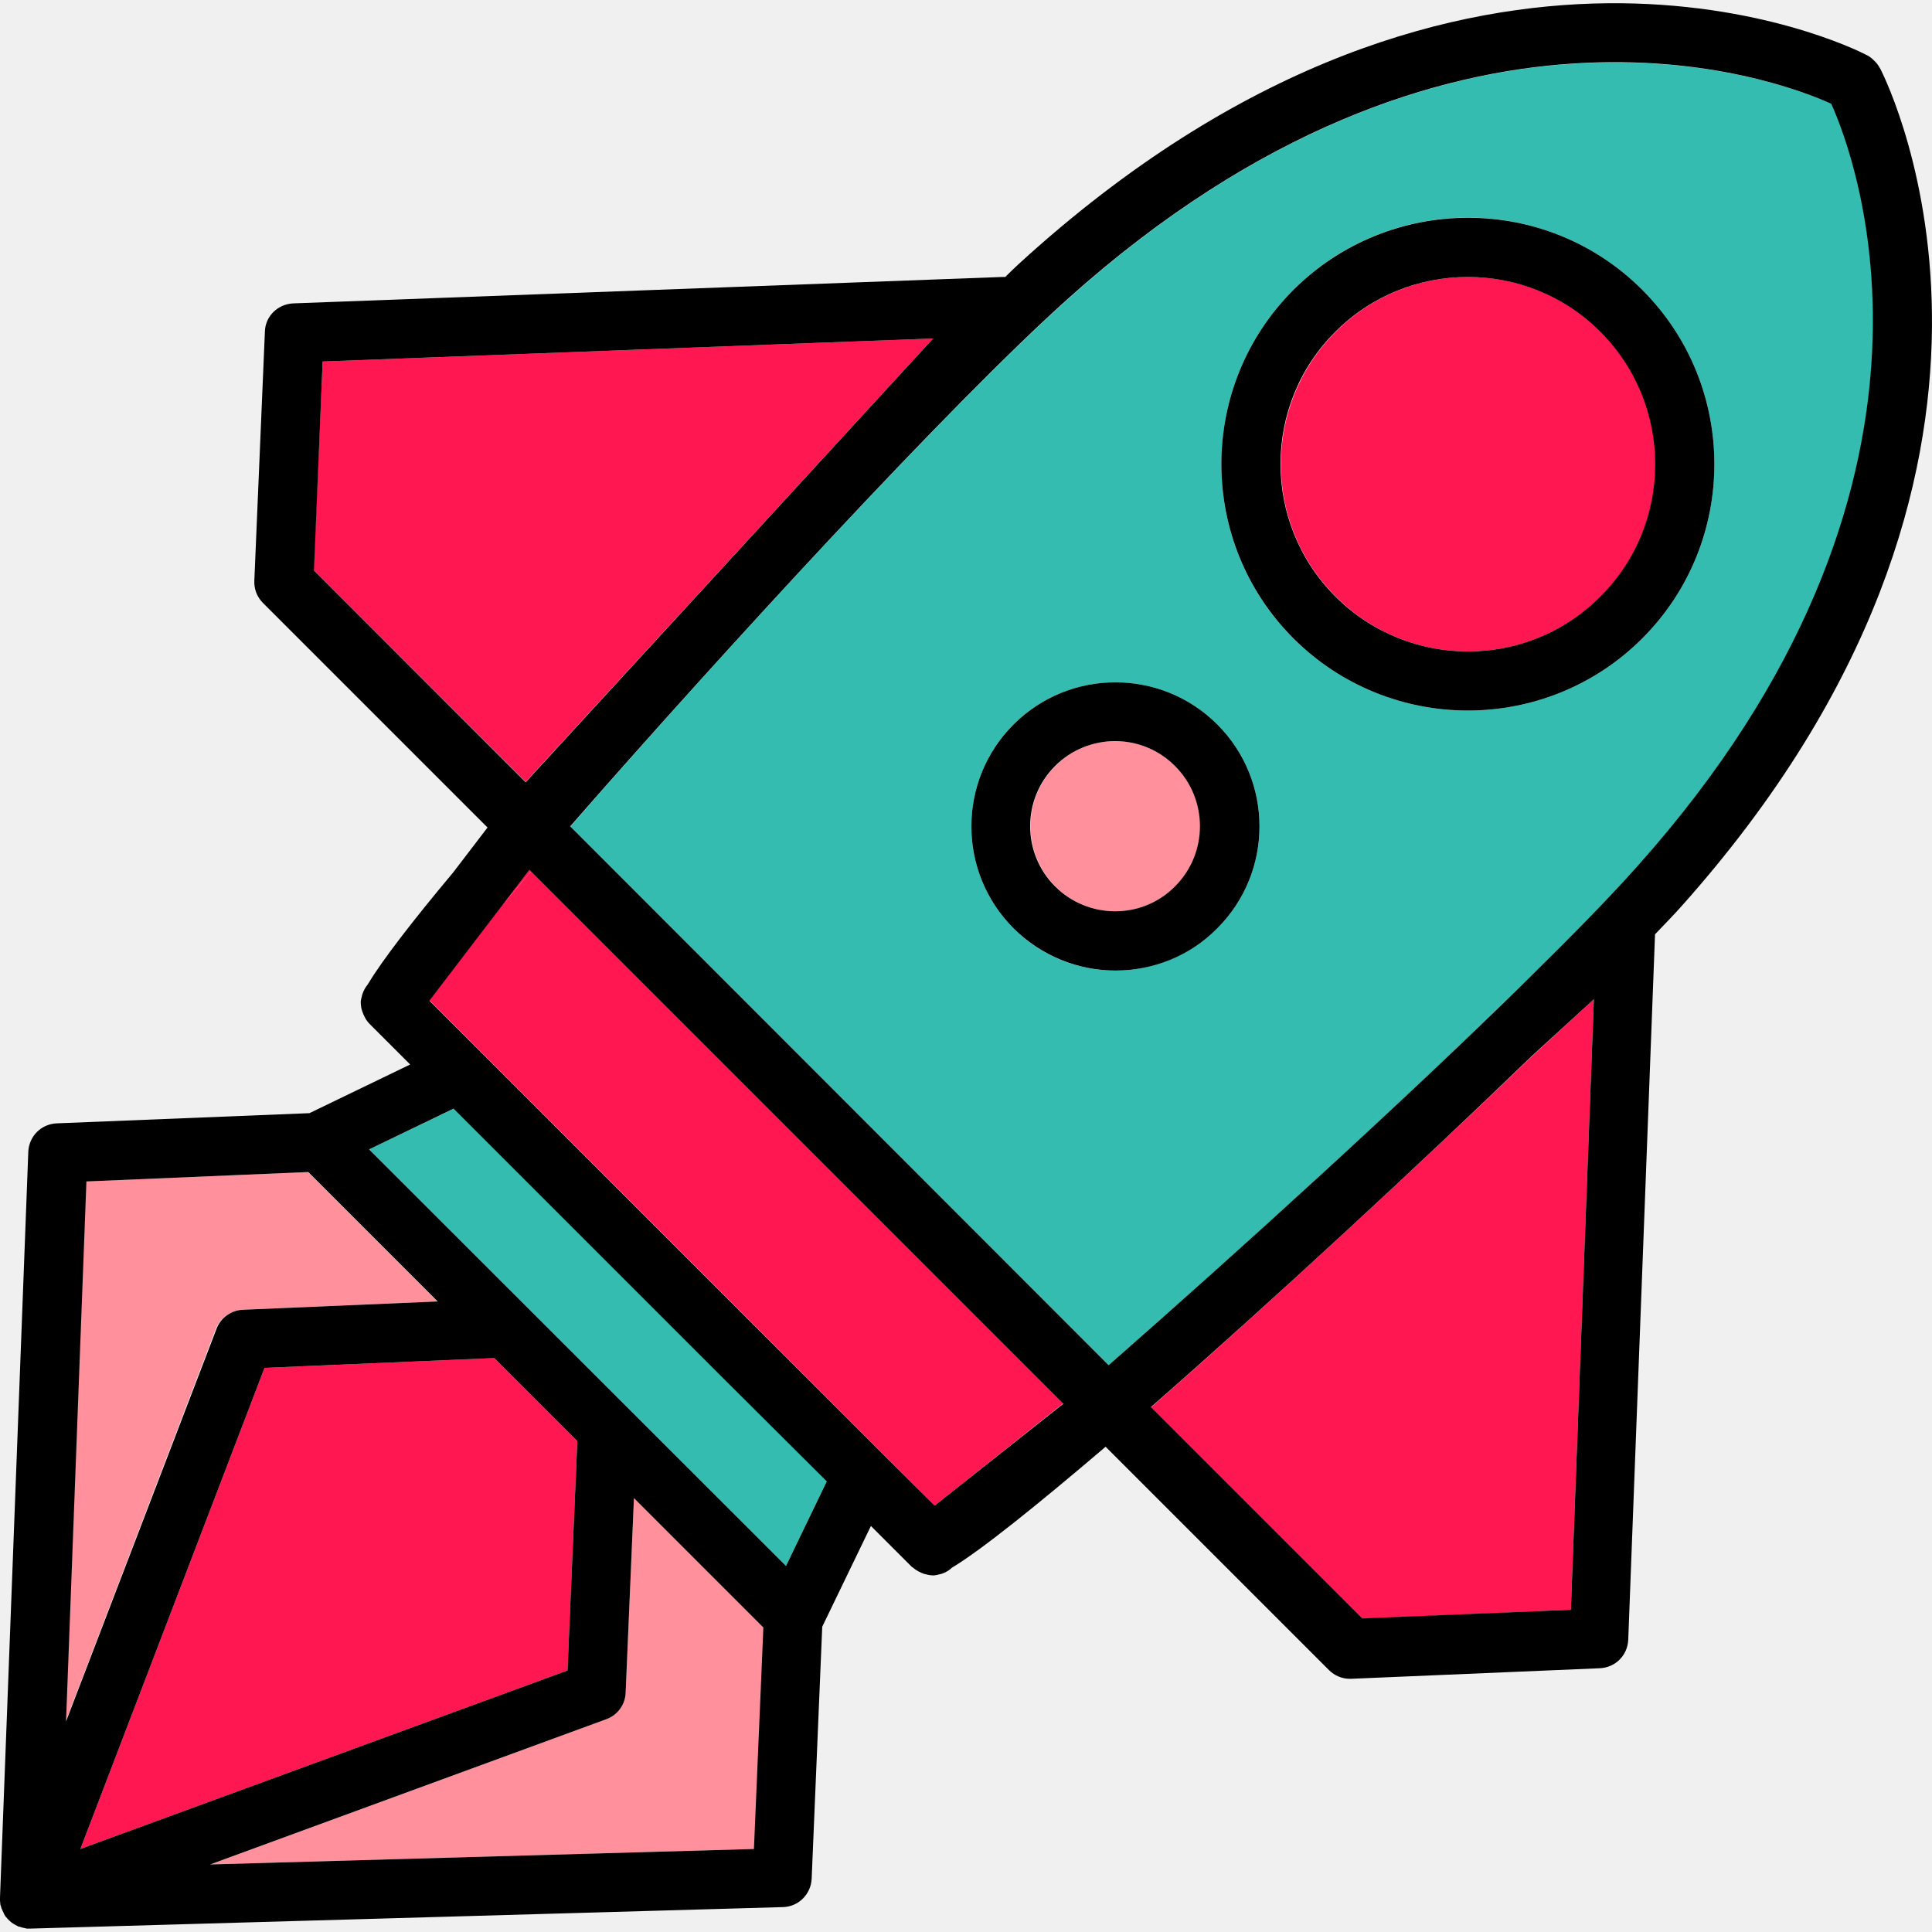
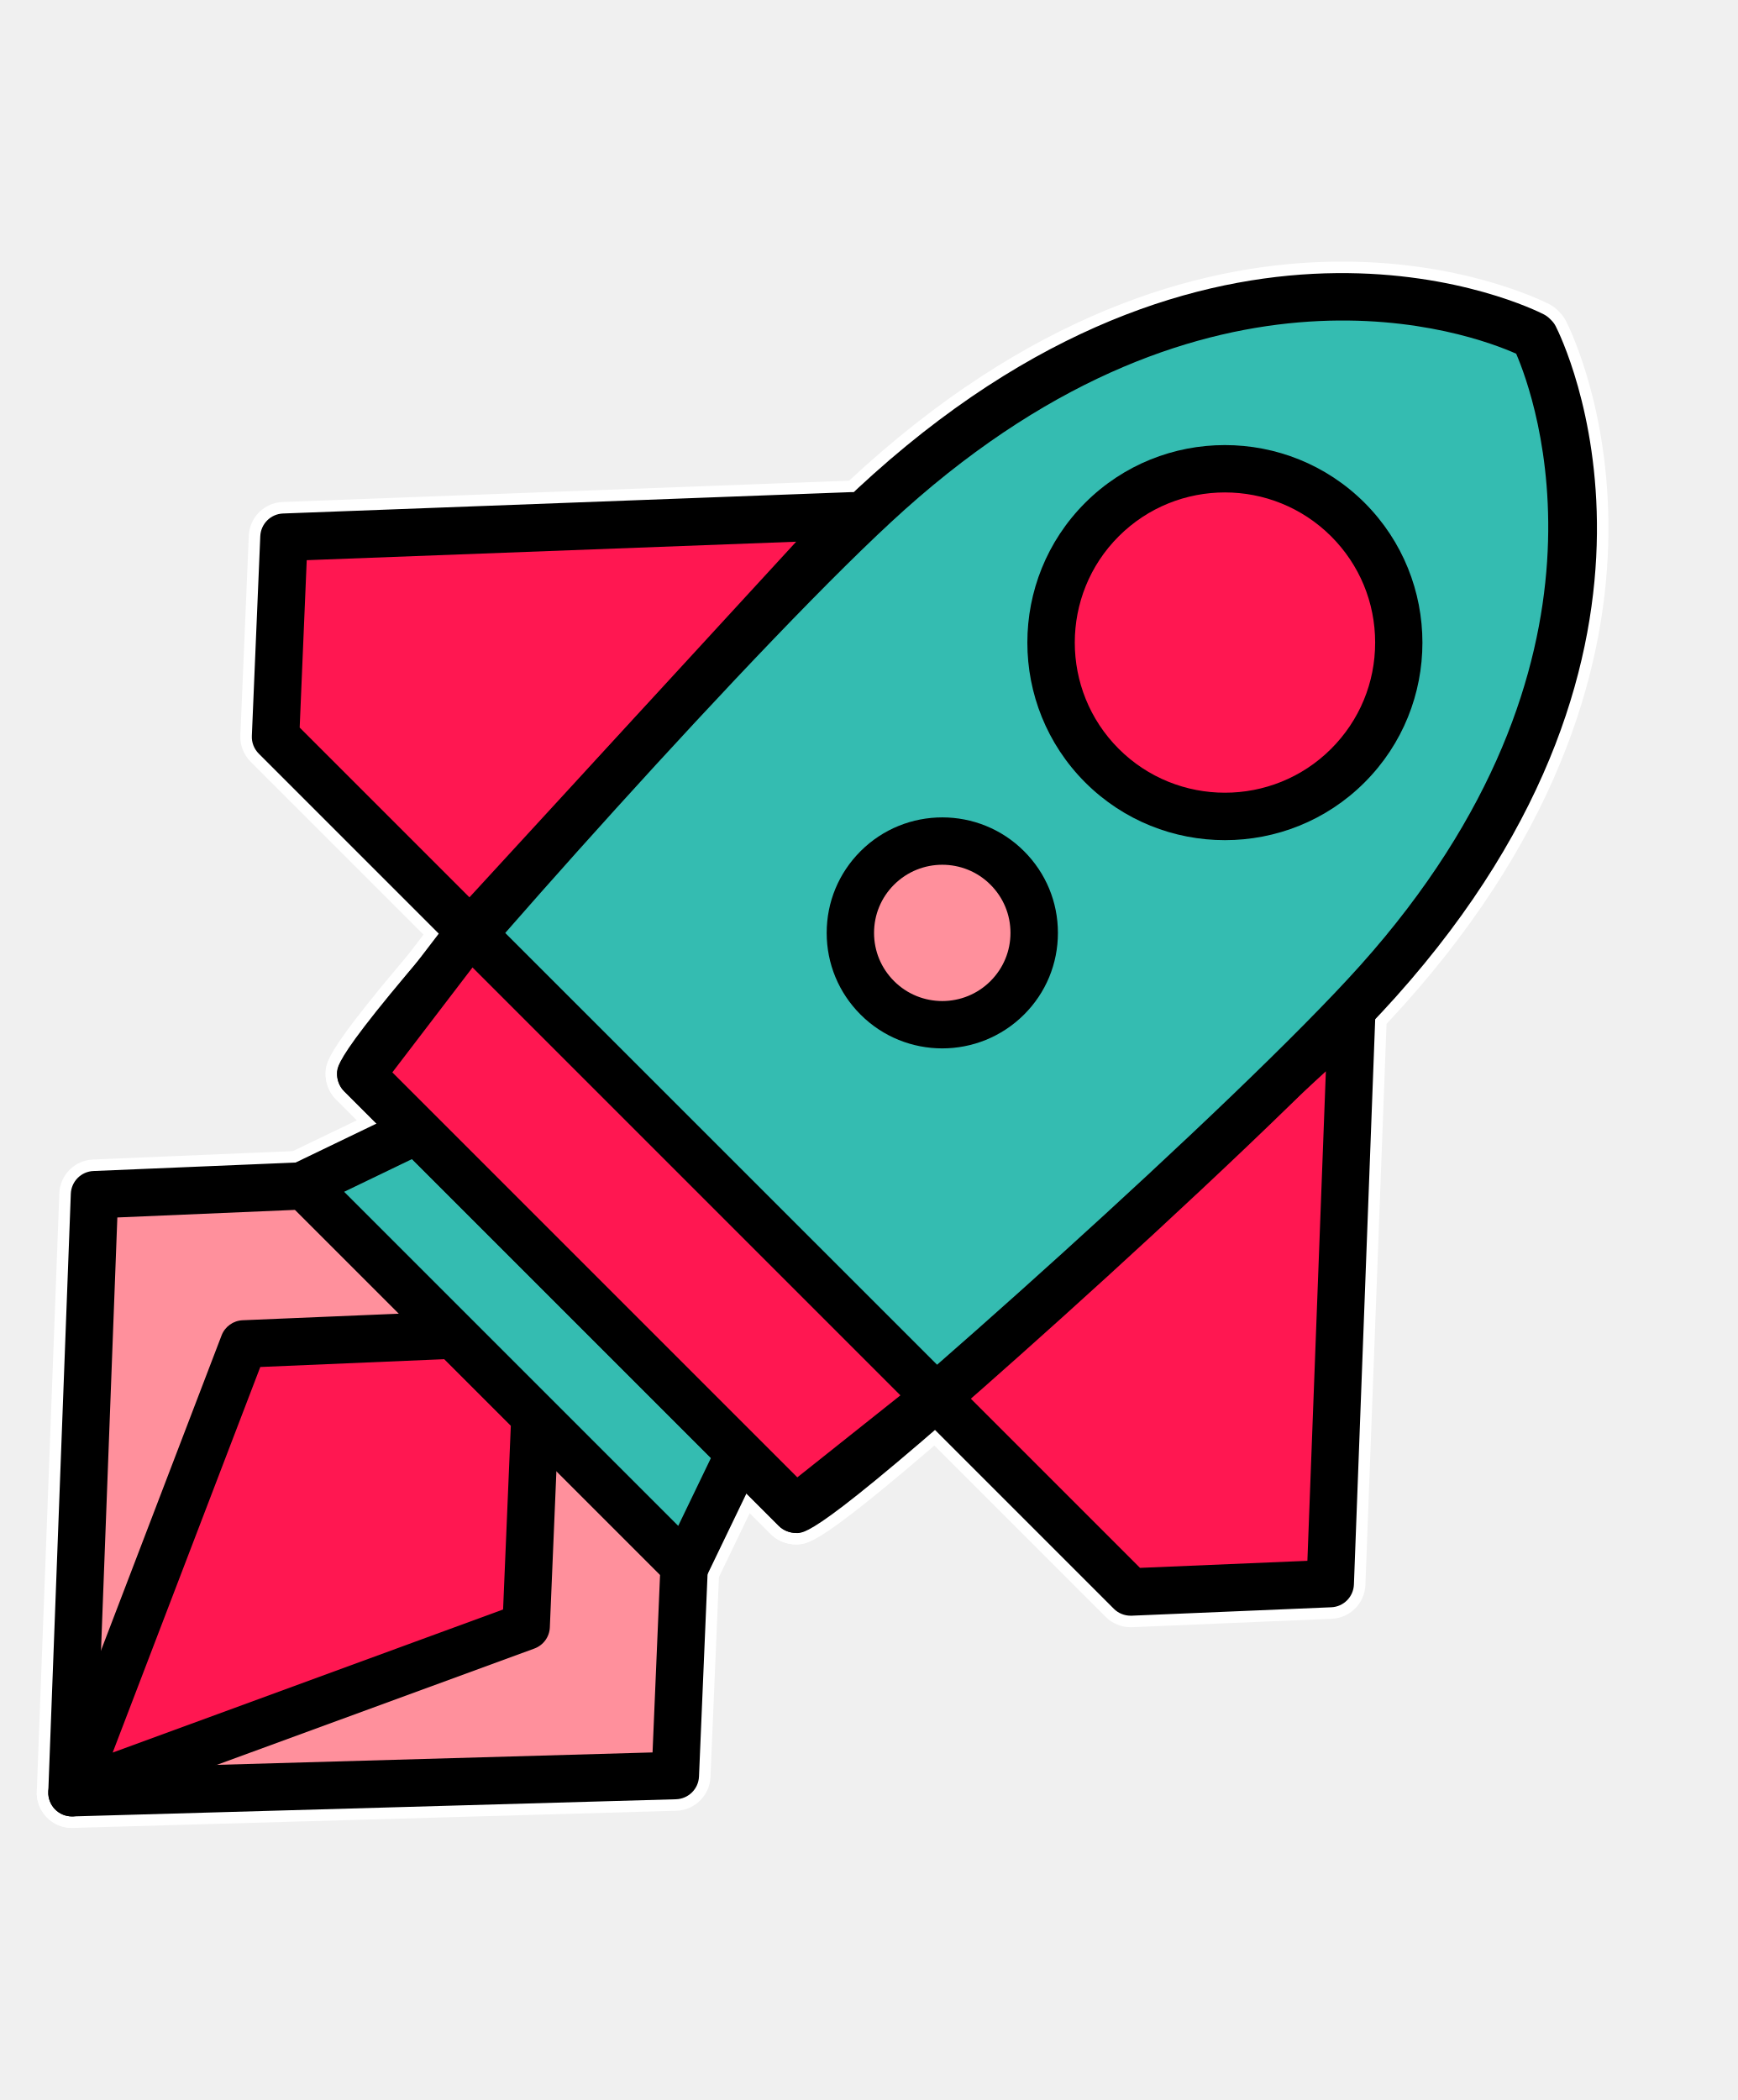
- <svg xmlns="http://www.w3.org/2000/svg" version="1.1" id="Layer_1" x="0px" y="0px" viewBox="0 0 512 512" style="enable-background:new 0 0 512 512;" xml:space="preserve">
+ <svg xmlns="http://www.w3.org/2000/svg" xmlns:xlink="http://www.w3.org/1999/xlink" version="1.1" id="Layer_1" x="0px" y="0px" viewBox="0 0 226.67 274" style="enable-background:new 0 0 226.67 274;" xml:space="preserve">
  <style type="text/css">
- 	.st0{fill:#FF909C;}
- 	.st1{fill:#FF1751;}
- 	.st2{fill:#34BCB1;}
+ 	.st0{clip-path:url(#SVGID_00000139254312122467603750000010312216940992328355_);fill:#FF909C;}
+ 	
+ 		.st1{clip-path:url(#SVGID_00000139254312122467603750000010312216940992328355_);fill:none;stroke:#FFFFFF;stroke-width:3;stroke-miterlimit:10;}
+ 	.st2{clip-path:url(#SVGID_00000139254312122467603750000010312216940992328355_);}
+ 	.st3{clip-path:url(#SVGID_00000139254312122467603750000010312216940992328355_);fill:#FF1751;}
+ 	.st4{clip-path:url(#SVGID_00000139254312122467603750000010312216940992328355_);fill:#34BCB1;}
</style>
  <g>
-     <path class="st0" d="M165.8,448.6c-0.1,3.2-2.2,5.9-5.1,7L55.8,494.1l144.1-4.1l2.5-58.7L168,396.9L165.8,448.6z" />
-     <path class="st0" d="M64.3,347.1l51.6-2.2l-34.3-34.3l-58.8,2.5l-5.4,143.1l39.8-104.1C58.4,349.2,61.2,347.2,64.3,347.1z" />
-     <path class="st1" d="M416.3,426.6l6.1-161.8L405.9,280c-29.6,28.5-68.8,64.8-100.9,93l56,56L416.3,426.6z" />
-     <polygon class="st1" points="247.3,89.7 85.5,95.8 83.1,151.1 139.3,207.2  " />
-     <polygon class="st1" points="21.3,490 150.4,442.7 153,381.9 142,370.9 131,359.9 70.1,362.5  " />
-     <polygon class="st1" points="131,359.9 131,359.9 142,370.9  " />
-     <path class="st2" d="M405,259.5c11.5-11.3,21.5-21.6,28.9-29.8c90.6-101.3,57.9-187.8,51.5-202.2C471,21.1,384.4-11.6,283.2,79.1   c-31.5,28.2-91.8,93.8-132.1,140l142.7,142.7L405,259.5z M342.8,76.8c25.5-25.5,66.9-25.5,92.4,0c25.5,25.5,25.5,66.9,0,92.4   c-12.7,12.7-29.5,19.1-46.2,19.1c-16.7,0-33.5-6.4-46.2-19.1C317.3,143.8,317.3,102.3,342.8,76.8z M268.6,192   c14.9-14.9,39.1-14.9,54,0c14.9,14.9,14.9,39.1,0,54c-7.4,7.4-17.2,11.2-27,11.2c-9.8,0-19.6-3.7-27-11.2   C253.7,231.1,253.7,206.9,268.6,192z" />
-     <path class="st2" d="M293.8,361.8c34.1-29.8,78.7-70.4,111.1-102.3L293.7,361.7L293.8,361.8z" />
-     <path class="st1" d="M424.2,158.1c19.4-19.4,19.4-50.9,0-70.2c-9.7-9.7-22.4-14.5-35.1-14.5c-12.7,0-25.4,4.8-35.1,14.5   c-19.4,19.4-19.4,50.9,0,70.2C373.3,177.5,404.8,177.5,424.2,158.1z" />
-     <path class="st0" d="M311.5,234.9c8.8-8.8,8.8-23.1,0-31.9c-4.4-4.4-10.2-6.6-15.9-6.6c-5.8,0-11.5,2.2-15.9,6.6   c-8.8,8.8-8.8,23.1,0,31.9C288.4,243.7,302.7,243.7,311.5,234.9z" />
-     <polygon class="st2" points="120.3,293.8 97.8,304.6 208.3,415 219.1,392.6 190.6,364.1  " />
-     <polygon class="st2" points="219.1,392.6 219.1,392.6 190.6,364.1  " />
-     <path class="st1" d="M140.8,230.9c-2.8,3.2-5.4,6.3-7.9,9.2l-19.1,25c16,16,65.2,65.2,66.8,66.8c0,0,0,0,0,0l67.1,67.1l34.1-27.1   L140.8,230.9z" />
-     <path class="st1" d="M180.5,331.9c-1.6-1.6-50.7-50.8-66.8-66.8l0,0l13.6,13.6c0,0,0,0,0,0L180.5,331.9z" />
-     <polygon class="st1" points="234.1,385.5 234.1,385.5 247.7,399 247.7,399 180.6,331.9  " />
-     <path class="st1" d="M140.3,230.4l-7.4,9.7c2.5-2.9,5.1-6,7.9-9.2L140.3,230.4z" />
-     <path class="st1" d="M180.6,331.9C180.6,331.9,180.6,331.9,180.6,331.9l-53.2-53.2c0,0,0,0,0,0l106.7,106.7c0,0,0,0,0,0   L180.6,331.9z" />
-     <g>
-       <path d="M498.4,18.4c-0.4-0.7-0.8-1.4-1.4-2l-0.5-0.5c-0.6-0.6-1.3-1.1-2-1.4c-4.2-2.2-104.7-51.8-221.7,52.9    c-1.8,1.6-4,3.6-6.4,6c-0.3,0-0.6,0-0.8,0L77.7,80.4c-4.1,0.2-7.4,3.4-7.5,7.5l-2.8,66c-0.1,2.2,0.7,4.3,2.3,5.9l59.5,59.5    l-9.1,11.9c-10.8,12.9-18.8,23.3-22.4,29.3l-0.4,0.6c-0.8,1-1.3,2.2-1.5,3.3c-0.1,0.4-0.2,0.7-0.2,1c0,0.9,0.1,1.8,0.4,2.6    c0.4,1.2,1,2.4,2,3.4l0,0l10.7,10.7l-26.7,12.9L15,297.7c-4.1,0.2-7.3,3.4-7.5,7.5L0,502.9c0,0,0,0,0,0l0,0c0,0.3,0,0.5,0,0.8    c0,0,0,0,0,0c0,0.3,0.1,0.7,0.1,1c0,0.1,0,0.2,0.1,0.3c0.1,0.3,0.1,0.5,0.2,0.7c0,0.1,0,0.2,0.1,0.2c0.1,0.3,0.2,0.6,0.4,0.9    C1,507,1,507,1,507.1c0.1,0.2,0.3,0.5,0.4,0.7c0.1,0.1,0.1,0.2,0.2,0.2c0.2,0.3,0.4,0.5,0.6,0.7c0,0,0,0,0,0c0,0,0,0,0,0    c0,0,0,0,0,0c0.1,0.1,0.2,0.2,0.3,0.3c0.6,0.6,1.3,1,2.1,1.4c0.1,0,0.1,0.1,0.2,0.1c0.1,0.1,0.3,0.1,0.4,0.1    c0.1,0,0.2,0.1,0.3,0.1c0.1,0,0.2,0.1,0.3,0.1c0.1,0,0.3,0.1,0.4,0.1c0.1,0,0.2,0,0.4,0.1c0.1,0,0.3,0,0.4,0.1c0.3,0,0.5,0,0.8,0    c0.1,0,0.1,0,0.2,0l199.5-5.7c4.1-0.1,7.4-3.4,7.6-7.5l2.8-66.8l12.9-26.7l10.7,10.7c0.1,0.1,0.2,0.2,0.4,0.3    c0.9,0.8,1.9,1.3,3,1.7c0.8,0.2,1.6,0.4,2.4,0.4c0.1,0,0.1,0,0.2,0c0.3,0,0.7-0.1,1.1-0.2c1.2-0.2,2.3-0.7,3.3-1.5l0.3-0.3    c7.7-4.6,22.5-16.5,40.8-32.1l59.2,59.2c1.5,1.5,3.5,2.3,5.5,2.3c0.1,0,0.2,0,0.3,0l66-2.8c4.1-0.2,7.3-3.4,7.5-7.5l7.1-187    c2.7-2.8,5-5.2,6.8-7.2C550.2,123.2,500.5,22.7,498.4,18.4z M422.4,264.8l-6.1,161.8l-55.3,2.3l-56-56    c32.1-28.1,71.3-64.4,100.9-93L422.4,264.8z M219.1,392.6L208.3,415L97.8,304.6l22.4-10.8l70.3,70.3L219.1,392.6L219.1,392.6z     M70.1,362.5l60.9-2.6h0l11,11l11,11l-2.6,60.8L21.3,490L70.1,362.5z M22.9,313.1l58.8-2.5l34.3,34.3l-51.6,2.2    c-3.1,0.1-5.9,2.1-7,5L17.5,456.2L22.9,313.1z M160.7,455.6c3-1.1,5-3.9,5.1-7l2.2-51.6l34.3,34.3l-2.5,58.7l-144.1,4.1    L160.7,455.6z M234.1,385.5L127.4,278.8l-13.6-13.6l0,0l19.1-25l7.4-9.7l0.5,0.5l141,141L247.7,399l0,0L234.1,385.5z M85.5,95.8    l161.8-6.1l-108,117.6l-56.1-56.1L85.5,95.8z M433.8,229.7c-7.4,8.3-17.4,18.5-28.9,29.8c-32.4,31.9-77.1,72.5-111.1,102.3    l-0.1-0.1L151.1,219c40.3-46.1,100.6-111.8,132.1-140c101.2-90.6,187.8-58,202.1-51.5C491.8,41.9,524.4,128.4,433.8,229.7z" />
-       <path d="M342.8,76.8c-25.5,25.5-25.5,66.9,0,92.4c12.7,12.7,29.5,19.1,46.2,19.1c16.7,0,33.5-6.4,46.2-19.1    c25.5-25.5,25.5-66.9,0-92.4C409.7,51.3,368.3,51.4,342.8,76.8z M353.9,158.1c-19.4-19.4-19.4-50.9,0-70.2    c9.7-9.7,22.4-14.5,35.1-14.5c12.7,0,25.4,4.8,35.1,14.5c19.4,19.4,19.4,50.9,0,70.2C404.8,177.5,373.3,177.5,353.9,158.1z" />
-       <path d="M268.6,192c-14.9,14.9-14.9,39.1,0,54c7.4,7.4,17.2,11.2,27,11.2c9.8,0,19.6-3.7,27-11.2c14.9-14.9,14.9-39.1,0-54    C307.7,177.1,283.5,177.1,268.6,192z M279.6,234.9c-8.8-8.8-8.8-23.1,0-31.9c4.4-4.4,10.2-6.6,15.9-6.6c5.8,0,11.5,2.2,15.9,6.6    c8.8,8.8,8.8,23.1,0,31.9C302.7,243.7,288.4,243.7,279.6,234.9z" />
-     </g>
+     <defs>
+       <rect id="SVGID_1_" width="226.67" height="274" />
+     </defs>
+     <clipPath id="SVGID_00000007394964989889521140000011880213643065007245_">
+       <use xlink:href="#SVGID_1_" style="overflow:visible;" />
+     </clipPath>
+     <polygon style="clip-path:url(#SVGID_00000007394964989889521140000011880213643065007245_);fill:#FF909C;" points="89.27,204.24    39.75,154.73 12.33,155.88 9.39,233.91 88.11,231.67  " />
+     <polygon style="clip-path:url(#SVGID_00000007394964989889521140000011880213643065007245_);fill:none;stroke:#FFFFFF;stroke-width:3;stroke-miterlimit:10;" points="   89.27,204.24 39.75,154.73 12.33,155.88 9.39,233.91 88.11,231.67  " />
+     <path style="clip-path:url(#SVGID_00000007394964989889521140000011880213643065007245_);" d="M9.39,237   c-0.82,0-1.62-0.33-2.2-0.92c-0.6-0.61-0.93-1.44-0.89-2.29l2.94-78.03c0.06-1.61,1.35-2.91,2.96-2.97l27.42-1.15   c0.86-0.05,1.71,0.29,2.32,0.9l49.52,49.52c0.61,0.61,0.94,1.45,0.9,2.32L91.2,231.8c-0.07,1.62-1.38,2.91-3,2.96L9.48,237   C9.45,237,9.42,237,9.39,237 M15.31,158.85l-2.71,71.87l72.54-2.07l0.98-23.19l-47.6-47.6L15.31,158.85z" />
+     <path style="clip-path:url(#SVGID_00000007394964989889521140000011880213643065007245_);fill:none;stroke:#FFFFFF;stroke-width:3;stroke-miterlimit:10;" d="   M9.39,237c-0.82,0-1.61-0.33-2.2-0.92c-0.6-0.61-0.93-1.44-0.89-2.29l2.94-78.03c0.06-1.61,1.35-2.91,2.96-2.97l27.42-1.15   c0.86-0.05,1.7,0.29,2.32,0.9l49.52,49.52c0.61,0.61,0.94,1.45,0.9,2.32L91.2,231.8c-0.07,1.62-1.38,2.91-3,2.96L9.48,237   C9.45,237,9.42,237,9.39,237z M15.31,158.85l-2.71,71.87l72.54-2.07l0.98-23.19l-47.59-47.6L15.31,158.85z" />
+     <polygon style="clip-path:url(#SVGID_00000007394964989889521140000011880213643065007245_);fill:#FF1751;" points="122.12,182.33    147.52,207.72 173.57,206.62 176.37,132.49  " />
+     <polygon style="clip-path:url(#SVGID_00000007394964989889521140000011880213643065007245_);fill:none;stroke:#FFFFFF;stroke-width:3;stroke-miterlimit:10;" points="   122.12,182.33 147.52,207.72 173.57,206.62 176.37,132.49  " />
+     <path style="clip-path:url(#SVGID_00000007394964989889521140000011880213643065007245_);" d="M147.52,210.81   c-0.82,0-1.61-0.32-2.19-0.9l-25.4-25.4c-0.59-0.6-0.92-1.41-0.91-2.25c0.02-0.84,0.38-1.64,1-2.21l54.24-49.84   c0.92-0.85,2.26-1.05,3.39-0.53c1.13,0.52,1.84,1.68,1.79,2.93l-2.79,74.13c-0.06,1.61-1.35,2.91-2.96,2.97l-26.05,1.1   C147.6,210.81,147.56,210.81,147.52,210.81 M126.59,182.42l22.15,22.15l21.84-0.92l2.41-63.87L126.59,182.42z" />
+     <path style="clip-path:url(#SVGID_00000007394964989889521140000011880213643065007245_);fill:none;stroke:#FFFFFF;stroke-width:3;stroke-miterlimit:10;" d="   M147.52,210.81c-0.82,0-1.61-0.32-2.19-0.9l-25.4-25.4c-0.6-0.6-0.92-1.41-0.91-2.25c0.02-0.84,0.38-1.64,1-2.21l54.24-49.84   c0.92-0.85,2.26-1.05,3.39-0.53c1.13,0.52,1.84,1.68,1.79,2.93l-2.79,74.13c-0.06,1.61-1.35,2.91-2.96,2.97l-26.05,1.1   C147.6,210.81,147.56,210.81,147.52,210.81z M126.59,182.42l22.15,22.15l21.84-0.92l2.41-63.87L126.59,182.42z" />
+     <polygon style="clip-path:url(#SVGID_00000007394964989889521140000011880213643065007245_);fill:#FF1751;" points="61.35,121.55    35.95,96.15 37.05,70.1 111.18,67.31  " />
+     <polygon style="clip-path:url(#SVGID_00000007394964989889521140000011880213643065007245_);fill:none;stroke:#FFFFFF;stroke-width:3;stroke-miterlimit:10;" points="   61.35,121.55 35.95,96.15 37.05,70.1 111.18,67.31  " />
+     <path style="clip-path:url(#SVGID_00000007394964989889521140000011880213643065007245_);" d="M61.35,124.64   c-0.82,0-1.61-0.32-2.19-0.91l-25.4-25.4c-0.61-0.61-0.94-1.45-0.9-2.32l1.1-26.05c0.07-1.61,1.36-2.9,2.97-2.96l74.13-2.79   c1.29-0.06,2.4,0.66,2.93,1.79c0.52,1.13,0.31,2.47-0.53,3.39l-49.83,54.24c-0.57,0.62-1.37,0.98-2.21,1   C61.39,124.64,61.37,124.64,61.35,124.64 M39.1,94.93l22.15,22.15l42.63-46.4l-63.86,2.41L39.1,94.93z" />
+     <path style="clip-path:url(#SVGID_00000007394964989889521140000011880213643065007245_);fill:none;stroke:#FFFFFF;stroke-width:3;stroke-miterlimit:10;" d="   M61.35,124.64c-0.82,0-1.61-0.32-2.19-0.91l-25.4-25.4c-0.61-0.61-0.94-1.45-0.9-2.32l1.1-26.05c0.07-1.61,1.36-2.9,2.97-2.96   l74.13-2.79c1.29-0.06,2.4,0.66,2.93,1.79c0.52,1.13,0.31,2.47-0.53,3.39l-49.83,54.24c-0.57,0.62-1.37,0.98-2.21,1   C61.39,124.64,61.37,124.64,61.35,124.64z M39.1,94.93l22.15,22.16l42.63-46.4l-63.87,2.41L39.1,94.93z" />
+     <polygon style="clip-path:url(#SVGID_00000007394964989889521140000011880213643065007245_);fill:#FF1751;" points="69.8,184.78    68.64,212.2 9.39,233.91 31.8,175.35 59.22,174.2  " />
+     <polygon style="clip-path:url(#SVGID_00000007394964989889521140000011880213643065007245_);fill:none;stroke:#FFFFFF;stroke-width:3;stroke-miterlimit:10;" points="   69.8,184.78 68.64,212.2 9.39,233.91 31.8,175.35 59.22,174.2  " />
+     <path style="clip-path:url(#SVGID_00000007394964989889521140000011880213643065007245_);" d="M9.39,237   c-0.81,0-1.61-0.32-2.2-0.92c-0.85-0.86-1.12-2.15-0.69-3.28l22.41-58.56c0.44-1.15,1.52-1.93,2.76-1.98l27.42-1.15   c0.85-0.04,1.71,0.29,2.32,0.9l10.58,10.58c0.61,0.61,0.94,1.45,0.9,2.32l-1.15,27.42c-0.05,1.25-0.85,2.34-2.03,2.77l-59.26,21.71   C10.1,236.94,9.74,237,9.39,237 M33.96,178.36L14.7,228.67L65.64,210l1.01-24l-8.66-8.66L33.96,178.36z" />
+     <path style="clip-path:url(#SVGID_00000007394964989889521140000011880213643065007245_);fill:none;stroke:#FFFFFF;stroke-width:3;stroke-miterlimit:10;" d="   M9.39,237c-0.81,0-1.61-0.32-2.2-0.92c-0.85-0.86-1.12-2.15-0.69-3.28l22.41-58.56c0.44-1.15,1.52-1.93,2.76-1.98l27.42-1.15   c0.85-0.04,1.7,0.29,2.32,0.9l10.58,10.58c0.61,0.61,0.94,1.45,0.9,2.32l-1.15,27.42c-0.05,1.25-0.85,2.34-2.03,2.77l-59.26,21.71   C10.1,236.94,9.74,237,9.39,237z M33.96,178.36L14.7,228.67L65.64,210l1.01-24l-8.66-8.66L33.96,178.36z" />
+     <path style="clip-path:url(#SVGID_00000007394964989889521140000011880213643065007245_);fill:#34BCB1;" d="M200.02,43.77   c0,0-38.92-19.95-84.03,20.42c-19.11,17.1-70.27,74.64-68.9,76.01c1.37,1.37,28.28,28.28,28.28,28.28l0.15,0.15l28.28,28.28   c1.37,1.37,58.91-49.79,76.01-68.9c40.37-45.11,20.42-84.02,20.42-84.02L200.02,43.77z" />
+     <path style="clip-path:url(#SVGID_00000007394964989889521140000011880213643065007245_);fill:none;stroke:#FFFFFF;stroke-width:3;stroke-miterlimit:10;" d="   M200.02,43.77c0,0-38.92-19.95-84.03,20.42c-19.11,17.1-70.27,74.64-68.9,76.01c1.37,1.37,28.28,28.28,28.28,28.28l0.15,0.15   l28.28,28.28c1.37,1.37,58.91-49.79,76.01-68.9c40.37-45.11,20.42-84.02,20.42-84.02L200.02,43.77z" />
+     <path style="clip-path:url(#SVGID_00000007394964989889521140000011880213643065007245_);" d="M103.89,200.02   c-0.83,0-1.7-0.35-2.28-0.93L44.9,142.38c-0.6-0.6-0.95-1.51-0.93-2.36c0.03-1.21,0.1-3.46,28.22-34.7   c13.64-15.15,31.77-34.52,41.74-43.44c46.16-41.31,85.83-21.72,87.5-20.86c0.29,0.15,0.55,0.34,0.78,0.57l0.21,0.21   c0.23,0.23,0.42,0.49,0.56,0.77c0.85,1.67,20.44,41.34-20.86,87.5c-8.92,9.96-28.29,28.09-43.44,41.74   c-31.24,28.12-33.49,28.19-34.7,28.22C103.95,200.02,103.92,200.02,103.89,200.02 M50.92,139.65l53.42,53.42   c9.72-7.12,56.99-49.06,73.16-67.13c35.46-39.62,22.71-74.26,20.32-79.79c-5.72-2.55-39.84-15.39-79.77,20.34   C99.98,82.66,58.04,129.93,50.92,139.65" />
+     <path style="clip-path:url(#SVGID_00000007394964989889521140000011880213643065007245_);fill:none;stroke:#FFFFFF;stroke-width:3;stroke-miterlimit:10;" d="   M103.89,200.02c-0.83,0-1.7-0.35-2.28-0.93L44.9,142.38c-0.6-0.6-0.95-1.51-0.93-2.36c0.03-1.21,0.1-3.46,28.22-34.7   c13.64-15.15,31.77-34.52,41.74-43.44c46.16-41.31,85.83-21.72,87.5-20.87c0.29,0.15,0.55,0.34,0.78,0.57l0.21,0.21   c0.23,0.23,0.42,0.49,0.56,0.77c0.85,1.67,20.44,41.34-20.87,87.5c-8.92,9.97-28.29,28.09-43.44,41.74   c-31.24,28.12-33.49,28.19-34.7,28.22C103.95,200.02,103.92,200.02,103.89,200.02z M50.92,139.65l53.42,53.42   c9.72-7.12,56.99-49.06,73.16-67.13c35.46-39.62,22.71-74.26,20.32-79.79c-5.71-2.55-39.84-15.4-79.77,20.34   C99.98,82.66,58.04,129.93,50.92,139.65z" />
+     <path style="clip-path:url(#SVGID_00000007394964989889521140000011880213643065007245_);fill:#FF1751;" d="M175.87,99.9   c-8.86,8.86-23.23,8.86-32.1,0c-8.86-8.86-8.86-23.23,0-32.1c8.86-8.86,23.23-8.86,32.1,0C184.73,76.66,184.73,91.03,175.87,99.9" />
+     <circle style="clip-path:url(#SVGID_00000007394964989889521140000011880213643065007245_);fill:none;stroke:#FFFFFF;stroke-width:3;stroke-miterlimit:10;" cx="159.82" cy="83.85" r="22.7" />
+     <path style="clip-path:url(#SVGID_00000007394964989889521140000011880213643065007245_);" d="M159.82,109.62   c-6.61,0-13.21-2.51-18.24-7.54c-10.05-10.06-10.05-26.42,0-36.47c10.05-10.05,26.41-10.05,36.47,0   c10.05,10.06,10.05,26.42,0,36.47C173.03,107.11,166.42,109.62,159.82,109.62 M159.82,64.25c-5.02,0-10.04,1.91-13.86,5.73   c-7.64,7.64-7.64,20.08,0,27.72c7.64,7.64,20.08,7.64,27.72,0c3.7-3.7,5.74-8.62,5.74-13.86c0-5.24-2.04-10.16-5.74-13.86   C169.86,66.17,164.84,64.25,159.82,64.25" />
+     <path style="clip-path:url(#SVGID_00000007394964989889521140000011880213643065007245_);fill:none;stroke:#FFFFFF;stroke-width:3;stroke-miterlimit:10;" d="   M159.82,109.62c-6.61,0-13.21-2.51-18.24-7.54c-10.05-10.06-10.05-26.42,0-36.47c10.05-10.05,26.41-10.05,36.47,0   c10.05,10.06,10.05,26.42,0,36.47C173.03,107.11,166.42,109.62,159.82,109.62z M159.82,64.25c-5.02,0-10.04,1.91-13.86,5.73   c-7.64,7.64-7.64,20.08,0,27.72c7.64,7.64,20.08,7.64,27.72,0c3.7-3.7,5.74-8.62,5.74-13.86c0-5.24-2.04-10.16-5.74-13.86   C169.86,66.17,164.84,64.25,159.82,64.25z" />
+     <path style="clip-path:url(#SVGID_00000007394964989889521140000011880213643065007245_);fill:#FF909C;" d="M131.41,130.19   c-4.68,4.68-12.27,4.68-16.95,0c-4.68-4.68-4.68-12.27,0-16.95c4.68-4.68,12.27-4.68,16.95,0   C136.09,117.92,136.09,125.51,131.41,130.19" />
+     <path style="clip-path:url(#SVGID_00000007394964989889521140000011880213643065007245_);fill:none;stroke:#FFFFFF;stroke-width:3;stroke-miterlimit:10;" d="   M131.41,130.19c-4.68,4.68-12.27,4.68-16.95,0c-4.68-4.68-4.68-12.27,0-16.95c4.68-4.68,12.27-4.68,16.95,0   C136.09,117.92,136.09,125.51,131.41,130.19z" />
+     <path style="clip-path:url(#SVGID_00000007394964989889521140000011880213643065007245_);" d="M122.94,136.79   c-3.86,0-7.72-1.47-10.66-4.41c-2.85-2.85-4.42-6.64-4.42-10.66c0-4.03,1.57-7.81,4.42-10.66c5.88-5.88,15.45-5.88,21.33,0   c2.85,2.85,4.42,6.63,4.42,10.66c0,4.03-1.57,7.82-4.42,10.66C130.66,135.32,126.8,136.79,122.94,136.79 M122.94,112.83   c-2.28,0-4.55,0.87-6.29,2.6c-1.68,1.68-2.61,3.91-2.61,6.29c0,2.38,0.93,4.61,2.61,6.29c3.47,3.47,9.11,3.47,12.58,0   c1.68-1.68,2.61-3.91,2.61-6.29c0-2.38-0.93-4.61-2.61-6.29C127.49,113.69,125.22,112.83,122.94,112.83" />
+     <path style="clip-path:url(#SVGID_00000007394964989889521140000011880213643065007245_);fill:none;stroke:#FFFFFF;stroke-width:3;stroke-miterlimit:10;" d="   M122.94,136.79c-3.86,0-7.72-1.47-10.66-4.41c-2.85-2.85-4.42-6.63-4.42-10.66c0-4.03,1.57-7.81,4.42-10.66   c5.88-5.88,15.45-5.88,21.33,0c2.85,2.85,4.42,6.63,4.42,10.66c0,4.03-1.57,7.82-4.42,10.66   C130.66,135.32,126.8,136.79,122.94,136.79z M122.94,112.83c-2.28,0-4.55,0.87-6.29,2.6c-1.68,1.68-2.61,3.91-2.61,6.29   c0,2.38,0.93,4.61,2.61,6.29c3.47,3.47,9.11,3.47,12.58,0c1.68-1.68,2.6-3.91,2.6-6.29c0-2.38-0.93-4.61-2.6-6.29   C127.49,113.69,125.22,112.83,122.94,112.83z" />
+     <polygon style="clip-path:url(#SVGID_00000007394964989889521140000011880213643065007245_);fill:#34BCB1;" points="96.5,189.6    54.39,147.5 39.63,154.6 89.39,204.37  " />
+     <polygon style="clip-path:url(#SVGID_00000007394964989889521140000011880213643065007245_);fill:none;stroke:#FFFFFF;stroke-width:3;stroke-miterlimit:10;" points="   96.5,189.6 54.39,147.5 39.63,154.6 89.39,204.37  " />
+     <path style="clip-path:url(#SVGID_00000007394964989889521140000011880213643065007245_);" d="M89.39,207.46   c-0.81,0-1.6-0.32-2.19-0.9l-49.76-49.76c-0.71-0.71-1.03-1.72-0.86-2.71c0.17-0.99,0.8-1.83,1.71-2.27l14.76-7.11   c1.18-0.57,2.6-0.33,3.53,0.6l42.1,42.1c0.93,0.93,1.17,2.35,0.6,3.53l-7.11,14.76c-0.43,0.9-1.28,1.54-2.27,1.71   C89.73,207.44,89.56,207.46,89.39,207.46 M44.9,155.5l43.59,43.59l4.27-8.86l-39-39L44.9,155.5z" />
+     <path style="clip-path:url(#SVGID_00000007394964989889521140000011880213643065007245_);fill:none;stroke:#FFFFFF;stroke-width:3;stroke-miterlimit:10;" d="   M89.39,207.46c-0.81,0-1.6-0.32-2.19-0.9l-49.76-49.76c-0.71-0.71-1.03-1.72-0.86-2.71c0.17-0.99,0.8-1.83,1.71-2.27l14.76-7.11   c1.18-0.57,2.6-0.33,3.53,0.6l42.1,42.1c0.93,0.93,1.17,2.35,0.6,3.53l-7.11,14.76c-0.43,0.9-1.28,1.54-2.27,1.71   C89.73,207.44,89.56,207.46,89.39,207.46z M44.9,155.5l43.59,43.6l4.26-8.86l-39-39L44.9,155.5z" />
+     <line style="clip-path:url(#SVGID_00000007394964989889521140000011880213643065007245_);fill:#34BCB1;" x1="122.12" y1="182.33" x2="61.35" y2="121.55" />
+     <line style="clip-path:url(#SVGID_00000007394964989889521140000011880213643065007245_);fill:none;stroke:#FFFFFF;stroke-width:3;stroke-miterlimit:10;" x1="122.12" y1="182.33" x2="61.35" y2="121.55" />
+     <path style="clip-path:url(#SVGID_00000007394964989889521140000011880213643065007245_);" d="M122.12,185.42   c-0.79,0-1.58-0.3-2.19-0.9l-60.78-60.77c-1.21-1.21-1.21-3.17,0-4.38c1.21-1.21,3.17-1.21,4.38,0l60.78,60.77   c1.21,1.21,1.21,3.17,0,4.38C123.71,185.12,122.91,185.42,122.12,185.42" />
+     <path style="clip-path:url(#SVGID_00000007394964989889521140000011880213643065007245_);fill:none;stroke:#FFFFFF;stroke-width:3;stroke-miterlimit:10;" d="   M122.12,185.42c-0.79,0-1.58-0.3-2.19-0.9l-60.78-60.77c-1.21-1.21-1.21-3.17,0-4.38c1.21-1.21,3.17-1.21,4.38,0l60.78,60.77   c1.21,1.21,1.21,3.17,0,4.38C123.71,185.12,122.91,185.42,122.12,185.42z" />
+     <polygon style="clip-path:url(#SVGID_00000007394964989889521140000011880213643065007245_);fill:#FF1751;" points="103.8,196.9    47.09,140.19 61.35,121.55 122.12,182.33  " />
+     <polygon style="clip-path:url(#SVGID_00000007394964989889521140000011880213643065007245_);fill:none;stroke:#FFFFFF;stroke-width:3;stroke-miterlimit:10;" points="   103.8,196.9 47.09,140.19 61.35,121.55 122.12,182.33  " />
+     <path style="clip-path:url(#SVGID_00000007394964989889521140000011880213643065007245_);" d="M103.8,200   c-0.8,0-1.59-0.31-2.19-0.91L44.9,142.38c-1.1-1.1-1.21-2.84-0.27-4.07l14.26-18.64c0.54-0.71,1.36-1.15,2.25-1.21   c0.89-0.05,1.76,0.27,2.39,0.9l60.78,60.77c0.62,0.62,0.95,1.48,0.9,2.36c-0.05,0.88-0.47,1.7-1.16,2.24l-18.32,14.58   C105.16,199.77,104.48,200,103.8,200 M51.19,139.92l52.84,52.84l13.45-10.7l-55.83-55.83L51.19,139.92z" />
+     <path style="clip-path:url(#SVGID_00000007394964989889521140000011880213643065007245_);fill:none;stroke:#FFFFFF;stroke-width:3;stroke-miterlimit:10;" d="   M103.8,200c-0.8,0-1.59-0.31-2.19-0.91L44.9,142.38c-1.1-1.1-1.21-2.84-0.27-4.07l14.26-18.64c0.54-0.71,1.36-1.15,2.25-1.21   c0.89-0.05,1.76,0.27,2.39,0.9l60.78,60.77c0.62,0.62,0.95,1.48,0.9,2.36c-0.05,0.88-0.47,1.7-1.16,2.24l-18.32,14.58   C105.16,199.77,104.48,200,103.8,200z M51.19,139.92l52.84,52.84l13.45-10.7l-55.83-55.83L51.19,139.92z" />
+     <polygon style="clip-path:url(#SVGID_00000007394964989889521140000011880213643065007245_);fill:#FF909C;" points="89.27,204.24    39.75,154.73 12.33,155.88 9.39,233.91 88.11,231.67  " />
+     <path style="clip-path:url(#SVGID_00000007394964989889521140000011880213643065007245_);" d="M9.39,237   c-0.82,0-1.62-0.33-2.2-0.92c-0.6-0.61-0.93-1.44-0.89-2.29l2.94-78.03c0.06-1.61,1.35-2.91,2.96-2.97l27.42-1.15   c0.86-0.05,1.71,0.29,2.32,0.9l49.52,49.52c0.61,0.61,0.94,1.45,0.9,2.32L91.2,231.8c-0.07,1.62-1.38,2.91-3,2.96L9.48,237   C9.45,237,9.42,237,9.39,237 M15.31,158.85l-2.71,71.87l72.54-2.07l0.98-23.19l-47.6-47.6L15.31,158.85z" />
+     <polygon style="clip-path:url(#SVGID_00000007394964989889521140000011880213643065007245_);fill:#FF1751;" points="122.12,182.33    147.52,207.72 173.57,206.62 176.37,132.49  " />
+     <path style="clip-path:url(#SVGID_00000007394964989889521140000011880213643065007245_);" d="M147.52,210.81   c-0.82,0-1.61-0.32-2.19-0.9l-25.4-25.4c-0.59-0.6-0.92-1.41-0.91-2.25c0.02-0.84,0.38-1.64,1-2.21l54.24-49.84   c0.92-0.85,2.26-1.05,3.39-0.53c1.13,0.52,1.84,1.68,1.79,2.93l-2.79,74.13c-0.06,1.61-1.35,2.91-2.96,2.97l-26.05,1.1   C147.6,210.81,147.56,210.81,147.52,210.81 M126.59,182.42l22.15,22.15l21.84-0.92l2.41-63.87L126.59,182.42z" />
+     <polygon style="clip-path:url(#SVGID_00000007394964989889521140000011880213643065007245_);fill:#FF1751;" points="61.35,121.55    35.95,96.15 37.05,70.1 111.18,67.31  " />
+     <path style="clip-path:url(#SVGID_00000007394964989889521140000011880213643065007245_);" d="M61.35,124.64   c-0.82,0-1.61-0.32-2.19-0.91l-25.4-25.4c-0.61-0.61-0.94-1.45-0.9-2.32l1.1-26.05c0.07-1.61,1.36-2.9,2.97-2.96l74.13-2.79   c1.29-0.06,2.4,0.66,2.93,1.79c0.52,1.13,0.31,2.47-0.53,3.39l-49.83,54.24c-0.57,0.62-1.37,0.98-2.21,1   C61.39,124.64,61.37,124.64,61.35,124.64 M39.1,94.93l22.15,22.15l42.63-46.4l-63.86,2.41L39.1,94.93z" />
+     <polygon style="clip-path:url(#SVGID_00000007394964989889521140000011880213643065007245_);fill:#FF1751;" points="69.8,184.78    68.64,212.2 9.39,233.91 31.8,175.35 59.22,174.2  " />
+     <path style="clip-path:url(#SVGID_00000007394964989889521140000011880213643065007245_);" d="M9.39,237   c-0.81,0-1.61-0.32-2.2-0.92c-0.85-0.86-1.12-2.15-0.69-3.28l22.41-58.56c0.44-1.15,1.52-1.93,2.76-1.98l27.42-1.15   c0.85-0.04,1.71,0.29,2.32,0.9l10.58,10.58c0.61,0.61,0.94,1.45,0.9,2.32l-1.15,27.42c-0.05,1.25-0.85,2.34-2.03,2.77l-59.26,21.71   C10.1,236.94,9.74,237,9.39,237 M33.96,178.36L14.7,228.67L65.64,210l1.01-24l-8.66-8.66L33.96,178.36z" />
+     <path style="clip-path:url(#SVGID_00000007394964989889521140000011880213643065007245_);fill:#34BCB1;" d="M200.02,43.77   c0,0-38.92-19.95-84.03,20.42c-19.11,17.1-70.27,74.64-68.9,76.01c1.37,1.37,28.28,28.28,28.28,28.28l0.15,0.15l28.28,28.28   c1.37,1.37,58.91-49.79,76.01-68.9c40.37-45.11,20.42-84.02,20.42-84.02L200.02,43.77z" />
+     <path style="clip-path:url(#SVGID_00000007394964989889521140000011880213643065007245_);" d="M103.89,200.02   c-0.83,0-1.7-0.35-2.28-0.93L44.9,142.38c-0.6-0.6-0.95-1.51-0.93-2.36c0.03-1.21,0.1-3.46,28.22-34.7   c13.64-15.15,31.77-34.52,41.74-43.44c46.16-41.31,85.83-21.72,87.5-20.86c0.29,0.15,0.55,0.34,0.78,0.57l0.21,0.21   c0.23,0.23,0.42,0.49,0.56,0.77c0.85,1.67,20.44,41.34-20.86,87.5c-8.92,9.96-28.29,28.09-43.44,41.74   c-31.24,28.12-33.49,28.19-34.7,28.22C103.95,200.02,103.92,200.02,103.89,200.02 M50.92,139.65l53.42,53.42   c9.72-7.12,56.99-49.06,73.16-67.13c35.46-39.62,22.71-74.26,20.32-79.79c-5.72-2.55-39.84-15.39-79.77,20.34   C99.98,82.66,58.04,129.93,50.92,139.65" />
+     <path style="clip-path:url(#SVGID_00000007394964989889521140000011880213643065007245_);fill:#FF1751;" d="M175.87,99.9   c-8.86,8.86-23.23,8.86-32.1,0c-8.86-8.86-8.86-23.23,0-32.1c8.86-8.86,23.23-8.86,32.1,0C184.73,76.66,184.73,91.03,175.87,99.9" />
+     <path style="clip-path:url(#SVGID_00000007394964989889521140000011880213643065007245_);" d="M159.82,109.62   c-6.61,0-13.21-2.51-18.24-7.54c-10.05-10.06-10.05-26.42,0-36.47c10.05-10.05,26.41-10.05,36.47,0   c10.05,10.06,10.05,26.42,0,36.47C173.03,107.11,166.42,109.62,159.82,109.62 M159.82,64.25c-5.02,0-10.04,1.91-13.86,5.73   c-7.64,7.64-7.64,20.08,0,27.72c7.64,7.64,20.08,7.64,27.72,0c3.7-3.7,5.74-8.62,5.74-13.86c0-5.24-2.04-10.16-5.74-13.86   C169.86,66.17,164.84,64.25,159.82,64.25" />
+     <path style="clip-path:url(#SVGID_00000007394964989889521140000011880213643065007245_);fill:#FF909C;" d="M131.41,130.19   c-4.68,4.68-12.27,4.68-16.95,0c-4.68-4.68-4.68-12.27,0-16.95c4.68-4.68,12.27-4.68,16.95,0   C136.09,117.92,136.09,125.51,131.41,130.19" />
+     <path style="clip-path:url(#SVGID_00000007394964989889521140000011880213643065007245_);" d="M122.94,136.79   c-3.86,0-7.72-1.47-10.66-4.41c-2.85-2.85-4.42-6.64-4.42-10.66c0-4.03,1.57-7.81,4.42-10.66c5.88-5.88,15.45-5.88,21.33,0   c2.85,2.85,4.42,6.63,4.42,10.66c0,4.03-1.57,7.82-4.42,10.66C130.66,135.32,126.8,136.79,122.94,136.79 M122.94,112.83   c-2.28,0-4.55,0.87-6.29,2.6c-1.68,1.68-2.61,3.91-2.61,6.29c0,2.38,0.93,4.61,2.61,6.29c3.47,3.47,9.11,3.47,12.58,0   c1.68-1.68,2.61-3.91,2.61-6.29c0-2.38-0.93-4.61-2.61-6.29C127.49,113.69,125.22,112.83,122.94,112.83" />
+     <polygon style="clip-path:url(#SVGID_00000007394964989889521140000011880213643065007245_);fill:#34BCB1;" points="96.5,189.6    54.39,147.5 39.63,154.6 89.39,204.37  " />
+     <path style="clip-path:url(#SVGID_00000007394964989889521140000011880213643065007245_);" d="M89.39,207.46   c-0.81,0-1.6-0.32-2.19-0.9l-49.76-49.76c-0.71-0.71-1.03-1.72-0.86-2.71c0.17-0.99,0.8-1.83,1.71-2.27l14.76-7.11   c1.18-0.57,2.6-0.33,3.53,0.6l42.1,42.1c0.93,0.93,1.17,2.35,0.6,3.53l-7.11,14.76c-0.43,0.9-1.28,1.54-2.27,1.71   C89.73,207.44,89.56,207.46,89.39,207.46 M44.9,155.5l43.59,43.59l4.27-8.86l-39-39L44.9,155.5z" />
+     <line style="clip-path:url(#SVGID_00000007394964989889521140000011880213643065007245_);fill:#34BCB1;" x1="122.12" y1="182.33" x2="61.35" y2="121.55" />
+     <path style="clip-path:url(#SVGID_00000007394964989889521140000011880213643065007245_);" d="M122.12,185.42   c-0.79,0-1.58-0.3-2.19-0.9l-60.78-60.77c-1.21-1.21-1.21-3.17,0-4.38c1.21-1.21,3.17-1.21,4.38,0l60.78,60.77   c1.21,1.21,1.21,3.17,0,4.38C123.71,185.12,122.91,185.42,122.12,185.42" />
+     <polygon style="clip-path:url(#SVGID_00000007394964989889521140000011880213643065007245_);fill:#FF1751;" points="103.8,196.9    47.09,140.19 61.35,121.55 122.12,182.33  " />
+     <path style="clip-path:url(#SVGID_00000007394964989889521140000011880213643065007245_);" d="M103.8,200   c-0.8,0-1.59-0.31-2.19-0.91L44.9,142.38c-1.1-1.1-1.21-2.84-0.27-4.07l14.26-18.64c0.54-0.71,1.36-1.15,2.25-1.21   c0.89-0.05,1.76,0.27,2.39,0.9l60.78,60.77c0.62,0.62,0.95,1.48,0.9,2.36c-0.05,0.88-0.47,1.7-1.16,2.24l-18.32,14.58   C105.16,199.77,104.48,200,103.8,200 M51.19,139.92l52.84,52.84l13.45-10.7l-55.83-55.83L51.19,139.92z" />
  </g>
</svg>
